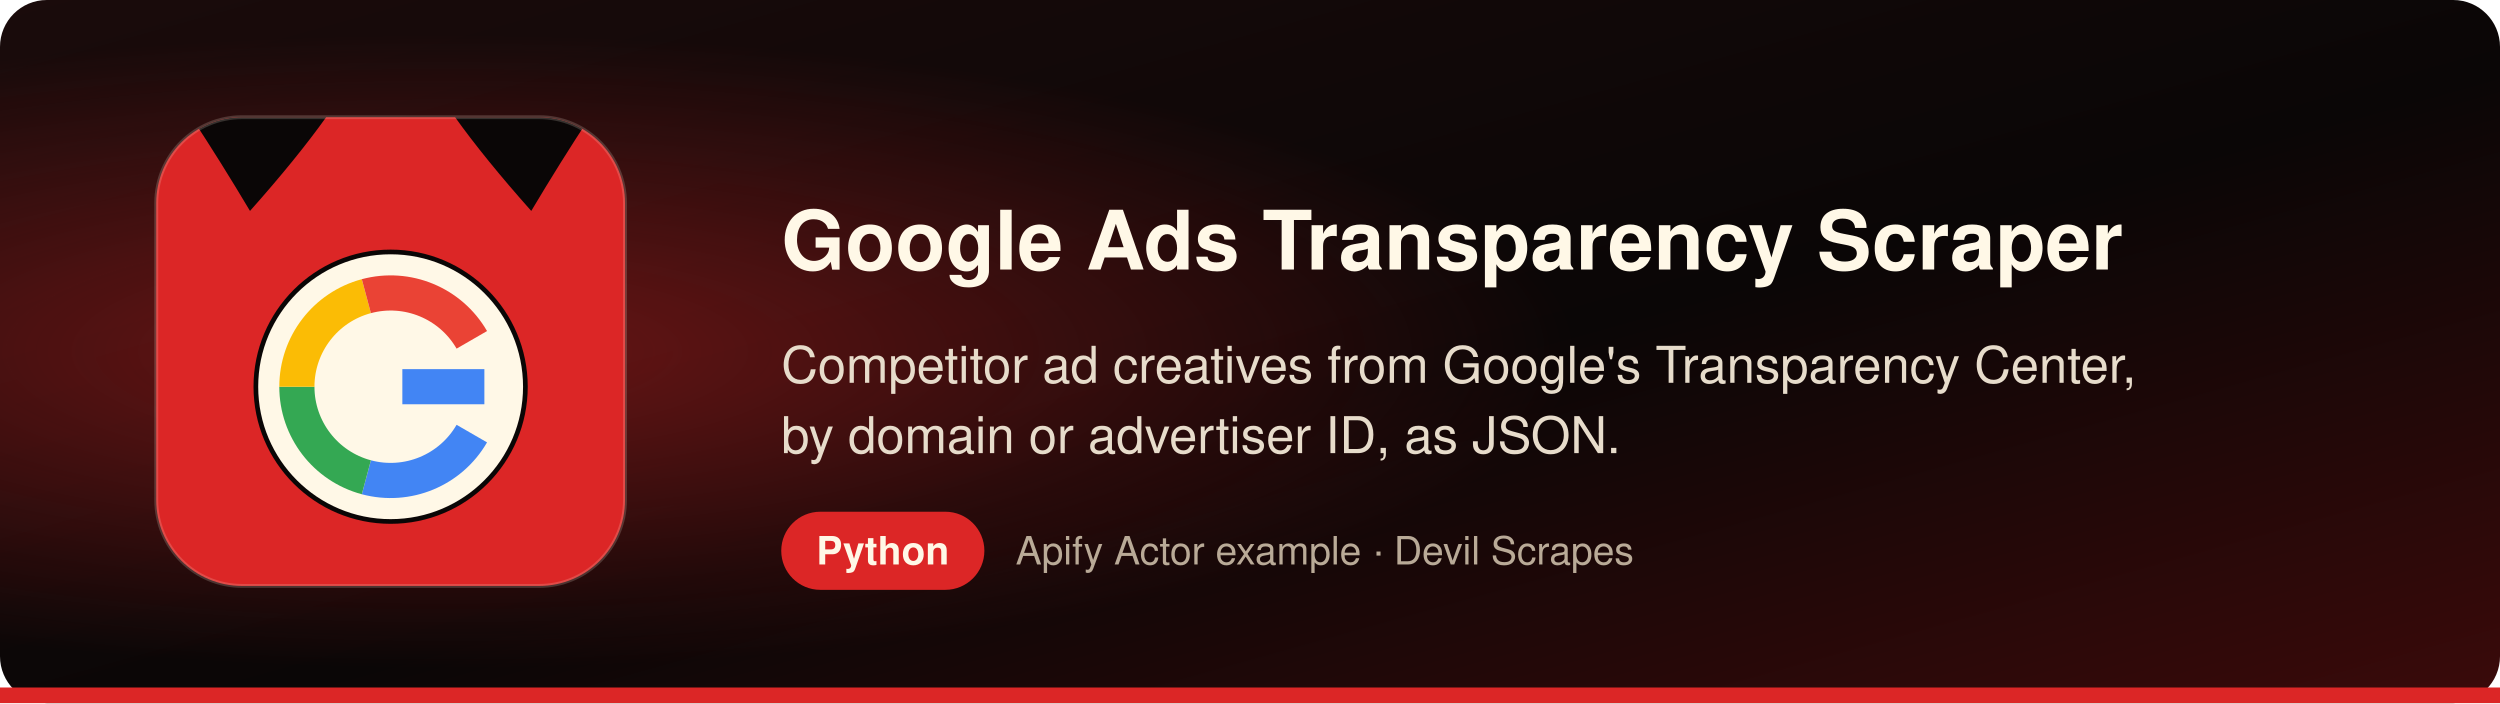
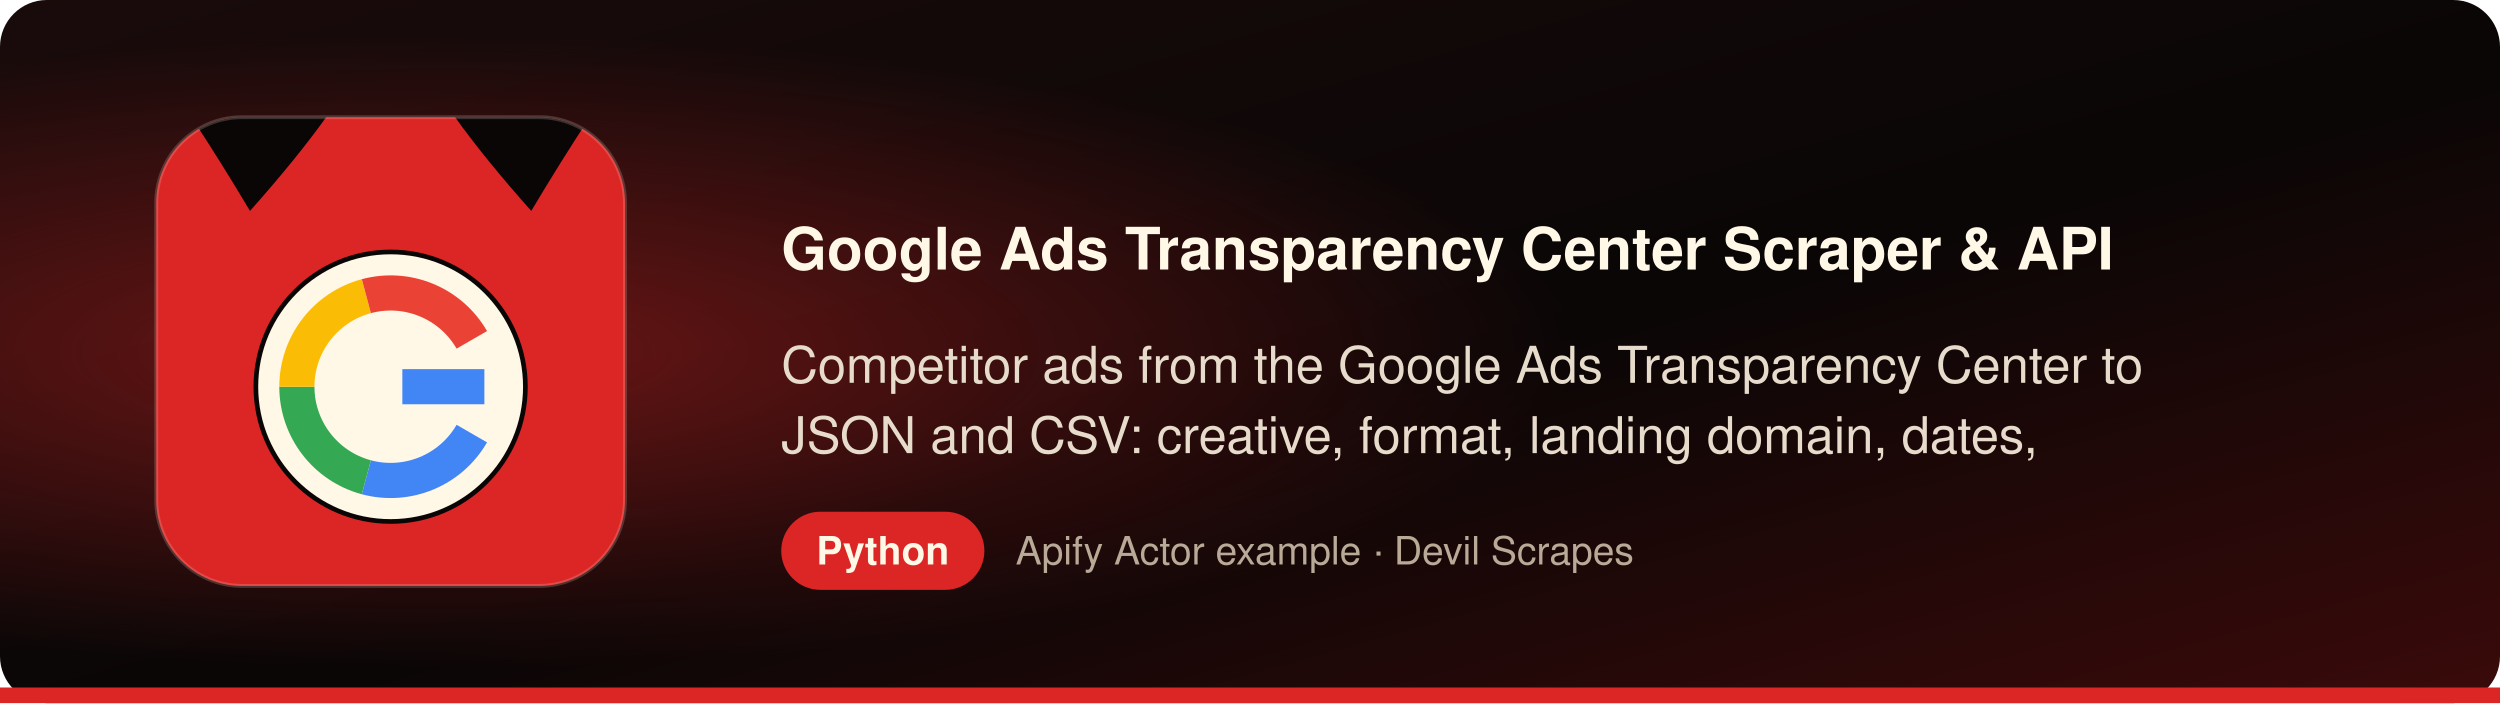
<svg xmlns="http://www.w3.org/2000/svg" viewBox="0 0 1280 360" width="1280" height="360" role="img">
  <defs>
    <linearGradient id="bg" x1="0" y1="0" x2="1" y2="1">
      <stop offset="0" stop-color="#1A0B0B" />
      <stop offset="0.55" stop-color="#0A0606" />
      <stop offset="1" stop-color="#3B0A0A" />
    </linearGradient>
    <radialGradient id="glow" cx="0.18" cy="0.5" r="0.45">
      <stop offset="0" stop-color="#DC2626" stop-opacity="0.45" />
      <stop offset="1" stop-color="#DC2626" stop-opacity="0" />
    </radialGradient>
    <clipPath id="tile">
      <rect x="80" y="60" width="240" height="240" rx="44" />
    </clipPath>
  </defs>
  <rect width="1280" height="360" rx="24" fill="url(#bg)" />
  <rect width="1280" height="360" rx="24" fill="url(#glow)" />
  <rect x="0" y="352" width="1280" height="8" fill="#DC2626" />
  <g clip-path="url(#tile)">
    <svg x="80" y="60" width="240" height="240" viewBox="0 0 400 400">
      <rect width="400" height="400" fill="#DC2626" />
      <path d="M 30 0 L 145 0 Q 120 35 80 80 Q 55 38 30 0 Z" fill="#0A0606" />
      <path d="M 255 0 L 370 0 Q 345 38 320 80 Q 280 35 255 0 Z" fill="#0A0606" />
      <circle cx="200" cy="230" r="115" fill="#FFF8E7" stroke="#0A0606" stroke-width="4" />
      <g transform="translate(200, 230)">
        <path d="M 69.28 40 A 80 80 0 0 1 -20.71 77.27" stroke="#4285F4" stroke-width="30" fill="none" stroke-linecap="butt" />
        <path d="M -20.71 77.27 A 80 80 0 0 1 -80 0" stroke="#34A853" stroke-width="30" fill="none" stroke-linecap="butt" />
        <path d="M -80 0 A 80 80 0 0 1 -20.71 -77.27" stroke="#FBBC05" stroke-width="30" fill="none" stroke-linecap="butt" />
        <path d="M -20.71 -77.27 A 80 80 0 0 1 69.28 -40" stroke="#EA4335" stroke-width="30" fill="none" stroke-linecap="butt" />
        <rect x="10" y="-15" width="70" height="30" fill="#4285F4" />
      </g>
    </svg>
  </g>
  <rect x="80" y="60" width="240" height="240" rx="44" fill="none" stroke="#FFF8E7" stroke-opacity="0.18" stroke-width="2" />
-   <text x="400" y="138" font-family="'Segoe UI', 'Helvetica Neue', Helvetica, Arial, sans-serif" font-size="42" font-weight="800" fill="#FFF8E7">Google Ads Transparency Scraper</text>
-   <text x="400" y="196" font-family="'Segoe UI', 'Helvetica Neue', Helvetica, Arial, sans-serif" font-size="26" fill="#E7DCCB">Competitor ad creatives from Google's Transparency Center,</text>
-   <text x="400" y="232" font-family="'Segoe UI', 'Helvetica Neue', Helvetica, Arial, sans-serif" font-size="26" fill="#E7DCCB">by domain or advertiser ID, as JSON.</text>
+   <text x="400" y="138" font-family="'Segoe UI', 'Helvetica Neue', Helvetica, Arial, sans-serif" font-size="30" font-weight="800" fill="#FFF8E7">Google Ads Transparency Center Scraper &amp; API</text>
+   <text x="400" y="196" font-family="'Segoe UI', 'Helvetica Neue', Helvetica, Arial, sans-serif" font-size="26" fill="#E7DCCB">Competitor ads from the Google Ads Transparency Center to</text>
+   <text x="400" y="232" font-family="'Segoe UI', 'Helvetica Neue', Helvetica, Arial, sans-serif" font-size="26" fill="#E7DCCB">JSON and CSV: creative, format, landing domain, dates,</text>
  <rect x="400" y="262" width="104" height="40" rx="20" fill="#DC2626" />
  <text x="452.0" y="289" font-family="'Segoe UI', 'Helvetica Neue', Helvetica, Arial, sans-serif" font-size="20" font-weight="700" fill="#FFF8E7" text-anchor="middle">Python</text>
  <text x="520" y="289" font-family="'Segoe UI', 'Helvetica Neue', Helvetica, Arial, sans-serif" font-size="20" fill="#B9AA97">Apify Actor example · Devil Scrapes</text>
</svg>
